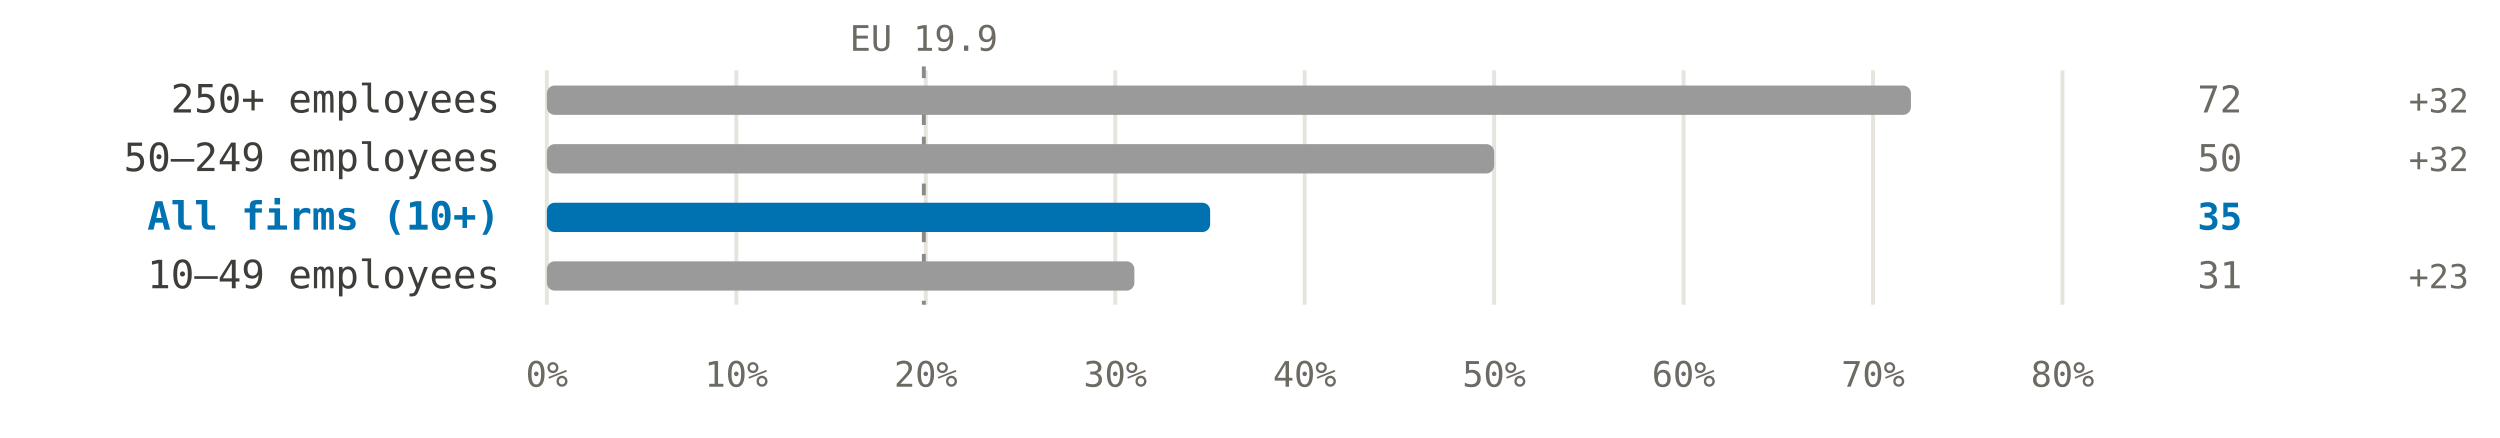
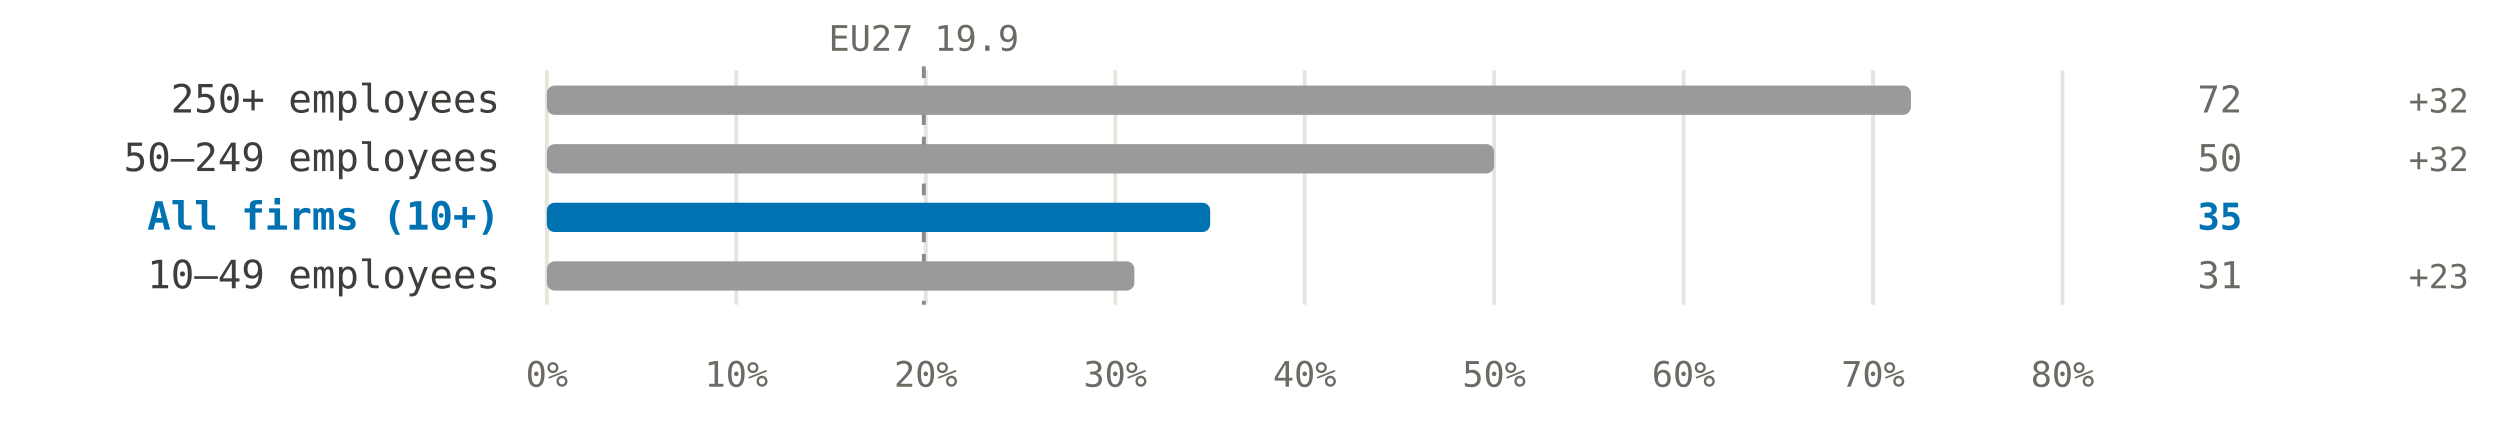
<svg xmlns="http://www.w3.org/2000/svg" class="rankchart barplot" viewBox="0 0 640 112" role="img" aria-label="Ranked bar chart, 4 firm-size classes, latest value with change since the previous wave">
  <style>:root{--c1:#0072b2;--c2:#d55e00;--c3:#009e73;--c4:#cc79a7;--ink:#161d2b}.rankchart{font-family:ui-monospace,Menlo,monospace}svg{background:#ffffff}.grid,.rowguide{stroke:#e7e4dd}.rowguide{opacity:.6}.meanline{stroke:#8a8a8a;stroke-dasharray:3 3}.meanlab,.tick{fill:#6d6a63;font-size:9px}.dname{fill:#3f3d39;font-size:10px}.dname.se{fill:#0072b2;font-weight:700}.dot{fill:#9a9a9a}.dot.se{fill:#0072b2}.bar{fill:#9a9a9a}.bar.se{fill:#0072b2}.dval{fill:#6d6a63;font-size:9.5px}.dval.se{fill:#0072b2;font-weight:700}.ddelta{fill:#6d6a63;font-size:8.5px}.trendarea{fill:#0072b2;opacity:.08}.trendline,.trenddash{fill:none;stroke:#0072b2;stroke-width:2}.trenddash{stroke-dasharray:4 3}.trenddot{fill:#0072b2}.trendval{fill:#0072b2;font-size:11px;font-weight:700}.sqband{fill:#0072b2;opacity:.10}.sqlo{fill:none;stroke:#009e73;stroke-width:2}.sqhi{fill:none;stroke:#0072b2;stroke-width:2.6}.sqdot.lo{fill:#009e73}.sqdot.hi{fill:#0072b2}.sqval{font-size:11px;font-weight:700}.sqval.lo{fill:#009e73}.sqval.hi{fill:#0072b2}.dumb{display:block}.dbtrack{stroke:#d9d5cd;stroke-width:3}.dblo{fill:#009e73}.dbhi{fill:#0072b2}.figttl{fill:#161d2b;font-size:12px;font-weight:700}.figsrc{fill:#6d6a63;font-size:8.5px}</style>
  <line class="grid" x1="140.0" y1="18" x2="140.0" y2="78" />
  <text class="tick" x="140.0" y="99" text-anchor="middle">0%</text>
  <line class="grid" x1="188.5" y1="18" x2="188.5" y2="78" />
  <text class="tick" x="188.5" y="99" text-anchor="middle">10%</text>
  <line class="grid" x1="237.0" y1="18" x2="237.0" y2="78" />
  <text class="tick" x="237.0" y="99" text-anchor="middle">20%</text>
  <line class="grid" x1="285.5" y1="18" x2="285.5" y2="78" />
  <text class="tick" x="285.5" y="99" text-anchor="middle">30%</text>
  <line class="grid" x1="334.0" y1="18" x2="334.0" y2="78" />
  <text class="tick" x="334.0" y="99" text-anchor="middle">40%</text>
  <line class="grid" x1="382.5" y1="18" x2="382.5" y2="78" />
  <text class="tick" x="382.5" y="99" text-anchor="middle">50%</text>
  <line class="grid" x1="431.0" y1="18" x2="431.0" y2="78" />
  <text class="tick" x="431.0" y="99" text-anchor="middle">60%</text>
  <line class="grid" x1="479.5" y1="18" x2="479.5" y2="78" />
  <text class="tick" x="479.5" y="99" text-anchor="middle">70%</text>
  <line class="grid" x1="528.0" y1="18" x2="528.0" y2="78" />
  <text class="tick" x="528.0" y="99" text-anchor="middle">80%</text>
  <line class="meanline" x1="236.5" y1="17" x2="236.5" y2="78" />
-   <text class="meanlab" x="236.5" y="13" text-anchor="middle">EU 19.9</text>
+   <text class="meanlab" x="236.5" y="13" text-anchor="middle">EU27 19.9</text>
  <text class="dname" x="128" y="28.8" text-anchor="end">250+ employees</text>
  <rect class="bar" x="140" y="21.9" width="349.2" height="7.5" rx="2" />
  <text class="dval" x="574" y="28.8" text-anchor="end">72</text>
  <text class="ddelta" x="632" y="28.8" text-anchor="end">+32</text>
  <text class="dname" x="128" y="43.8" text-anchor="end">50–249 employees</text>
  <rect class="bar" x="140" y="36.9" width="242.5" height="7.5" rx="2" />
  <text class="dval" x="574" y="43.8" text-anchor="end">50</text>
  <text class="ddelta" x="632" y="43.8" text-anchor="end">+32</text>
  <text class="dname se" x="128" y="58.8" text-anchor="end">All firms (10+)</text>
  <rect class="bar se" x="140" y="51.9" width="169.8" height="7.5" rx="2" />
  <text class="dval se" x="574" y="58.8" text-anchor="end">35</text>
  <text class="dname" x="128" y="73.8" text-anchor="end">10–49 employees</text>
  <rect class="bar" x="140" y="66.9" width="150.4" height="7.5" rx="2" />
  <text class="dval" x="574" y="73.8" text-anchor="end">31</text>
  <text class="ddelta" x="632" y="73.8" text-anchor="end">+23</text>
</svg>
